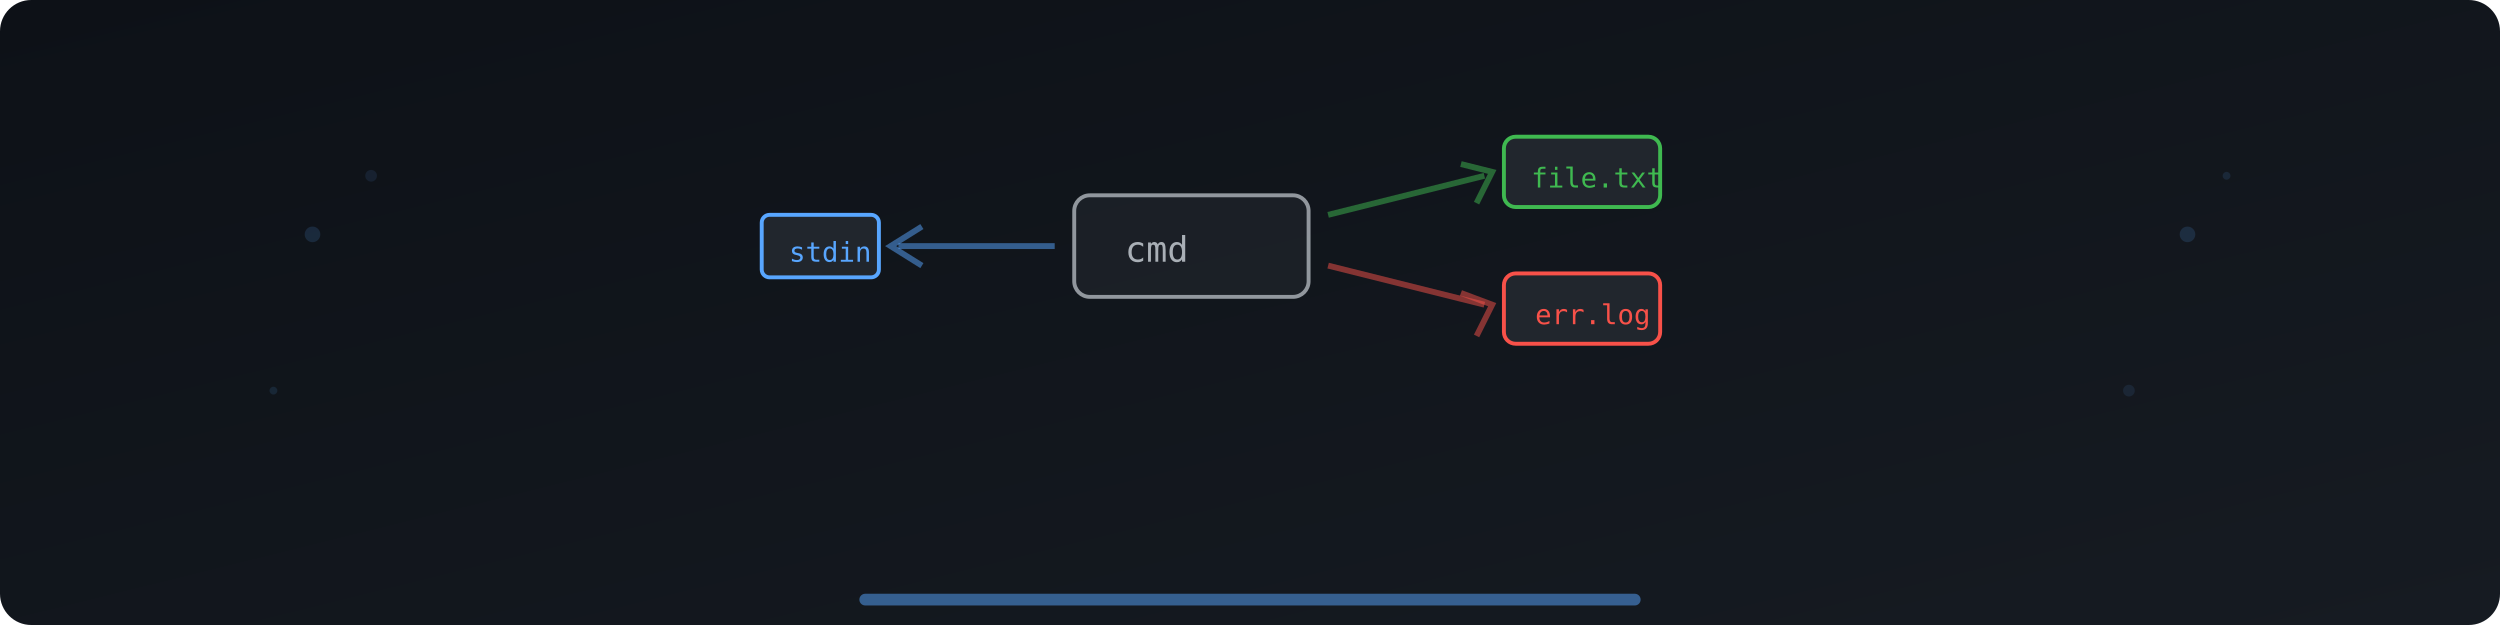
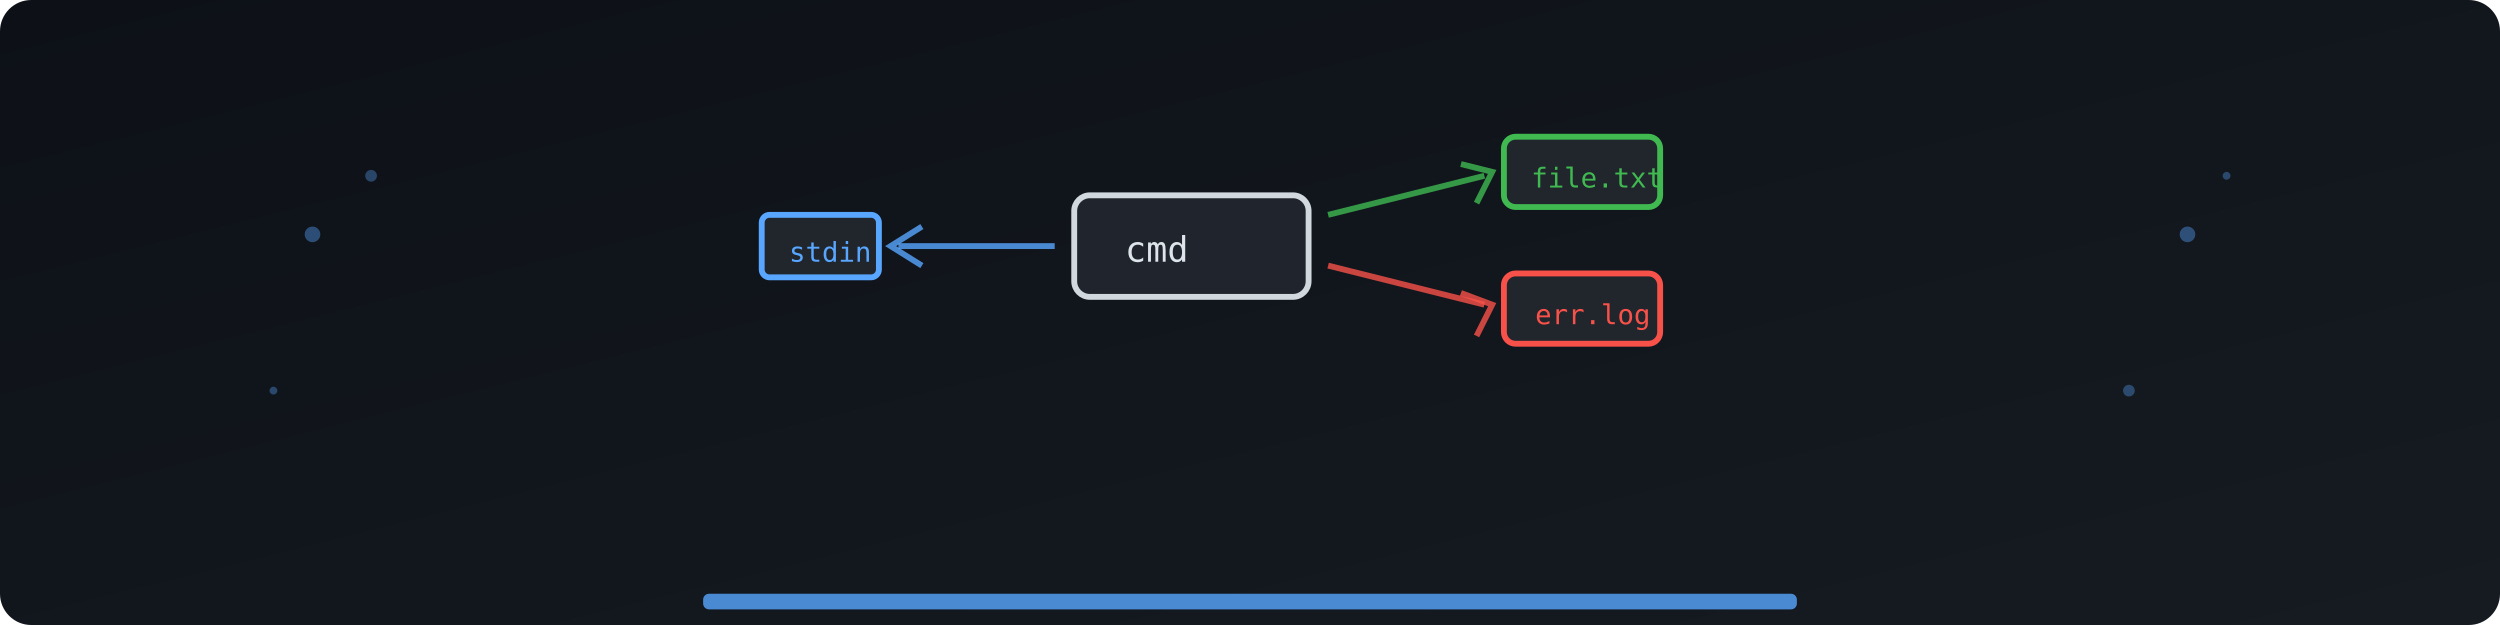
<svg xmlns="http://www.w3.org/2000/svg" viewBox="0 0 640 160" width="640" height="160">
  <defs>
    <linearGradient id="bg" x1="0" y1="0" x2="1" y2="1">
      <stop offset="0%" stop-color="#0d1117" />
      <stop offset="100%" stop-color="#161b22" />
    </linearGradient>
  </defs>
  <rect width="640" height="160" fill="url(#bg)" rx="8" />
-   <circle cx="80" cy="60" r="2" fill="#58a6ff" opacity="0.15" />
-   <circle cx="95" cy="45" r="1.5" fill="#58a6ff" opacity="0.1" />
-   <circle cx="70" cy="100" r="1" fill="#58a6ff" opacity="0.12" />
-   <circle cx="560" cy="60" r="2" fill="#58a6ff" opacity="0.15" />
-   <circle cx="545" cy="100" r="1.5" fill="#58a6ff" opacity="0.1" />
-   <circle cx="570" cy="45" r="1" fill="#58a6ff" opacity="0.12" />
-   <rect x="275" y="50" width="60" height="26" rx="4" fill="#21262d" stroke="#e6edf3" stroke-width="1" opacity="0.6" />
-   <text x="288" y="67" font-family="monospace" font-size="9" fill="#e6edf3" opacity="0.7">cmd</text>
-   <line x1="340" y1="55" x2="380" y2="45" stroke="#3fb950" stroke-width="1.5" opacity="0.5" />
-   <polyline points="374,42 382,44 378,52" fill="none" stroke="#3fb950" stroke-width="1.5" opacity="0.5" />
-   <rect x="385" y="35" width="40" height="18" rx="3" fill="#21262d" stroke="#3fb950" stroke-width="1" />
+   <circle cx="80" cy="60" r="2" fill="#58a6ff" opacity="0.4" />
+   <circle cx="95" cy="45" r="1.5" fill="#58a6ff" opacity="0.35" />
+   <circle cx="70" cy="100" r="1" fill="#58a6ff" opacity="0.35" />
+   <circle cx="560" cy="60" r="2" fill="#58a6ff" opacity="0.4" />
+   <circle cx="545" cy="100" r="1.5" fill="#58a6ff" opacity="0.35" />
+   <circle cx="570" cy="45" r="1" fill="#58a6ff" opacity="0.35" />
+   <rect x="275" y="50" width="60" height="26" rx="4" fill="#21262d" stroke="#e6edf3" stroke-width="1.5" opacity="0.9" />
+   <text x="288" y="67" font-family="monospace" font-size="9" fill="#e6edf3" opacity="0.95">cmd</text>
+   <line x1="340" y1="55" x2="380" y2="45" stroke="#3fb950" stroke-width="1.5" opacity="0.8" />
+   <polyline points="374,42 382,44 378,52" fill="none" stroke="#3fb950" stroke-width="1.5" opacity="0.8" />
+   <rect x="385" y="35" width="40" height="18" rx="3" fill="#21262d" stroke="#3fb950" stroke-width="1.5" />
  <text x="392" y="48" font-family="monospace" font-size="7" fill="#3fb950">file.txt</text>
-   <line x1="340" y1="68" x2="380" y2="78" stroke="#f85149" stroke-width="1.5" opacity="0.5" />
-   <polyline points="374,75 382,78 378,86" fill="none" stroke="#f85149" stroke-width="1.5" opacity="0.5" />
-   <rect x="385" y="70" width="40" height="18" rx="3" fill="#21262d" stroke="#f85149" stroke-width="1" />
+   <line x1="340" y1="68" x2="380" y2="78" stroke="#f85149" stroke-width="1.5" opacity="0.8" />
+   <polyline points="374,75 382,78 378,86" fill="none" stroke="#f85149" stroke-width="1.5" opacity="0.8" />
+   <rect x="385" y="70" width="40" height="18" rx="3" fill="#21262d" stroke="#f85149" stroke-width="1.5" />
  <text x="393" y="83" font-family="monospace" font-size="7" fill="#f85149">err.log</text>
-   <line x1="270" y1="63" x2="230" y2="63" stroke="#58a6ff" stroke-width="1.5" opacity="0.5" />
-   <polyline points="236,58 228,63 236,68" fill="none" stroke="#58a6ff" stroke-width="1.5" opacity="0.5" />
-   <rect x="195" y="55" width="30" height="16" rx="2" fill="#21262d" stroke="#58a6ff" stroke-width="1" />
+   <line x1="270" y1="63" x2="230" y2="63" stroke="#58a6ff" stroke-width="1.5" opacity="0.8" />
+   <polyline points="236,58 228,63 236,68" fill="none" stroke="#58a6ff" stroke-width="1.5" opacity="0.8" />
+   <rect x="195" y="55" width="30" height="16" rx="2" fill="#21262d" stroke="#58a6ff" stroke-width="1.5" />
  <text x="202" y="67" font-family="monospace" font-size="7" fill="#58a6ff">stdin</text>
-   <rect x="220" y="152" width="200" height="3" fill="#58a6ff" opacity="0.5" rx="1.5" />
+   <rect x="180" y="152" width="280" height="4" fill="#58a6ff" opacity="0.8" rx="1.5" />
</svg>
